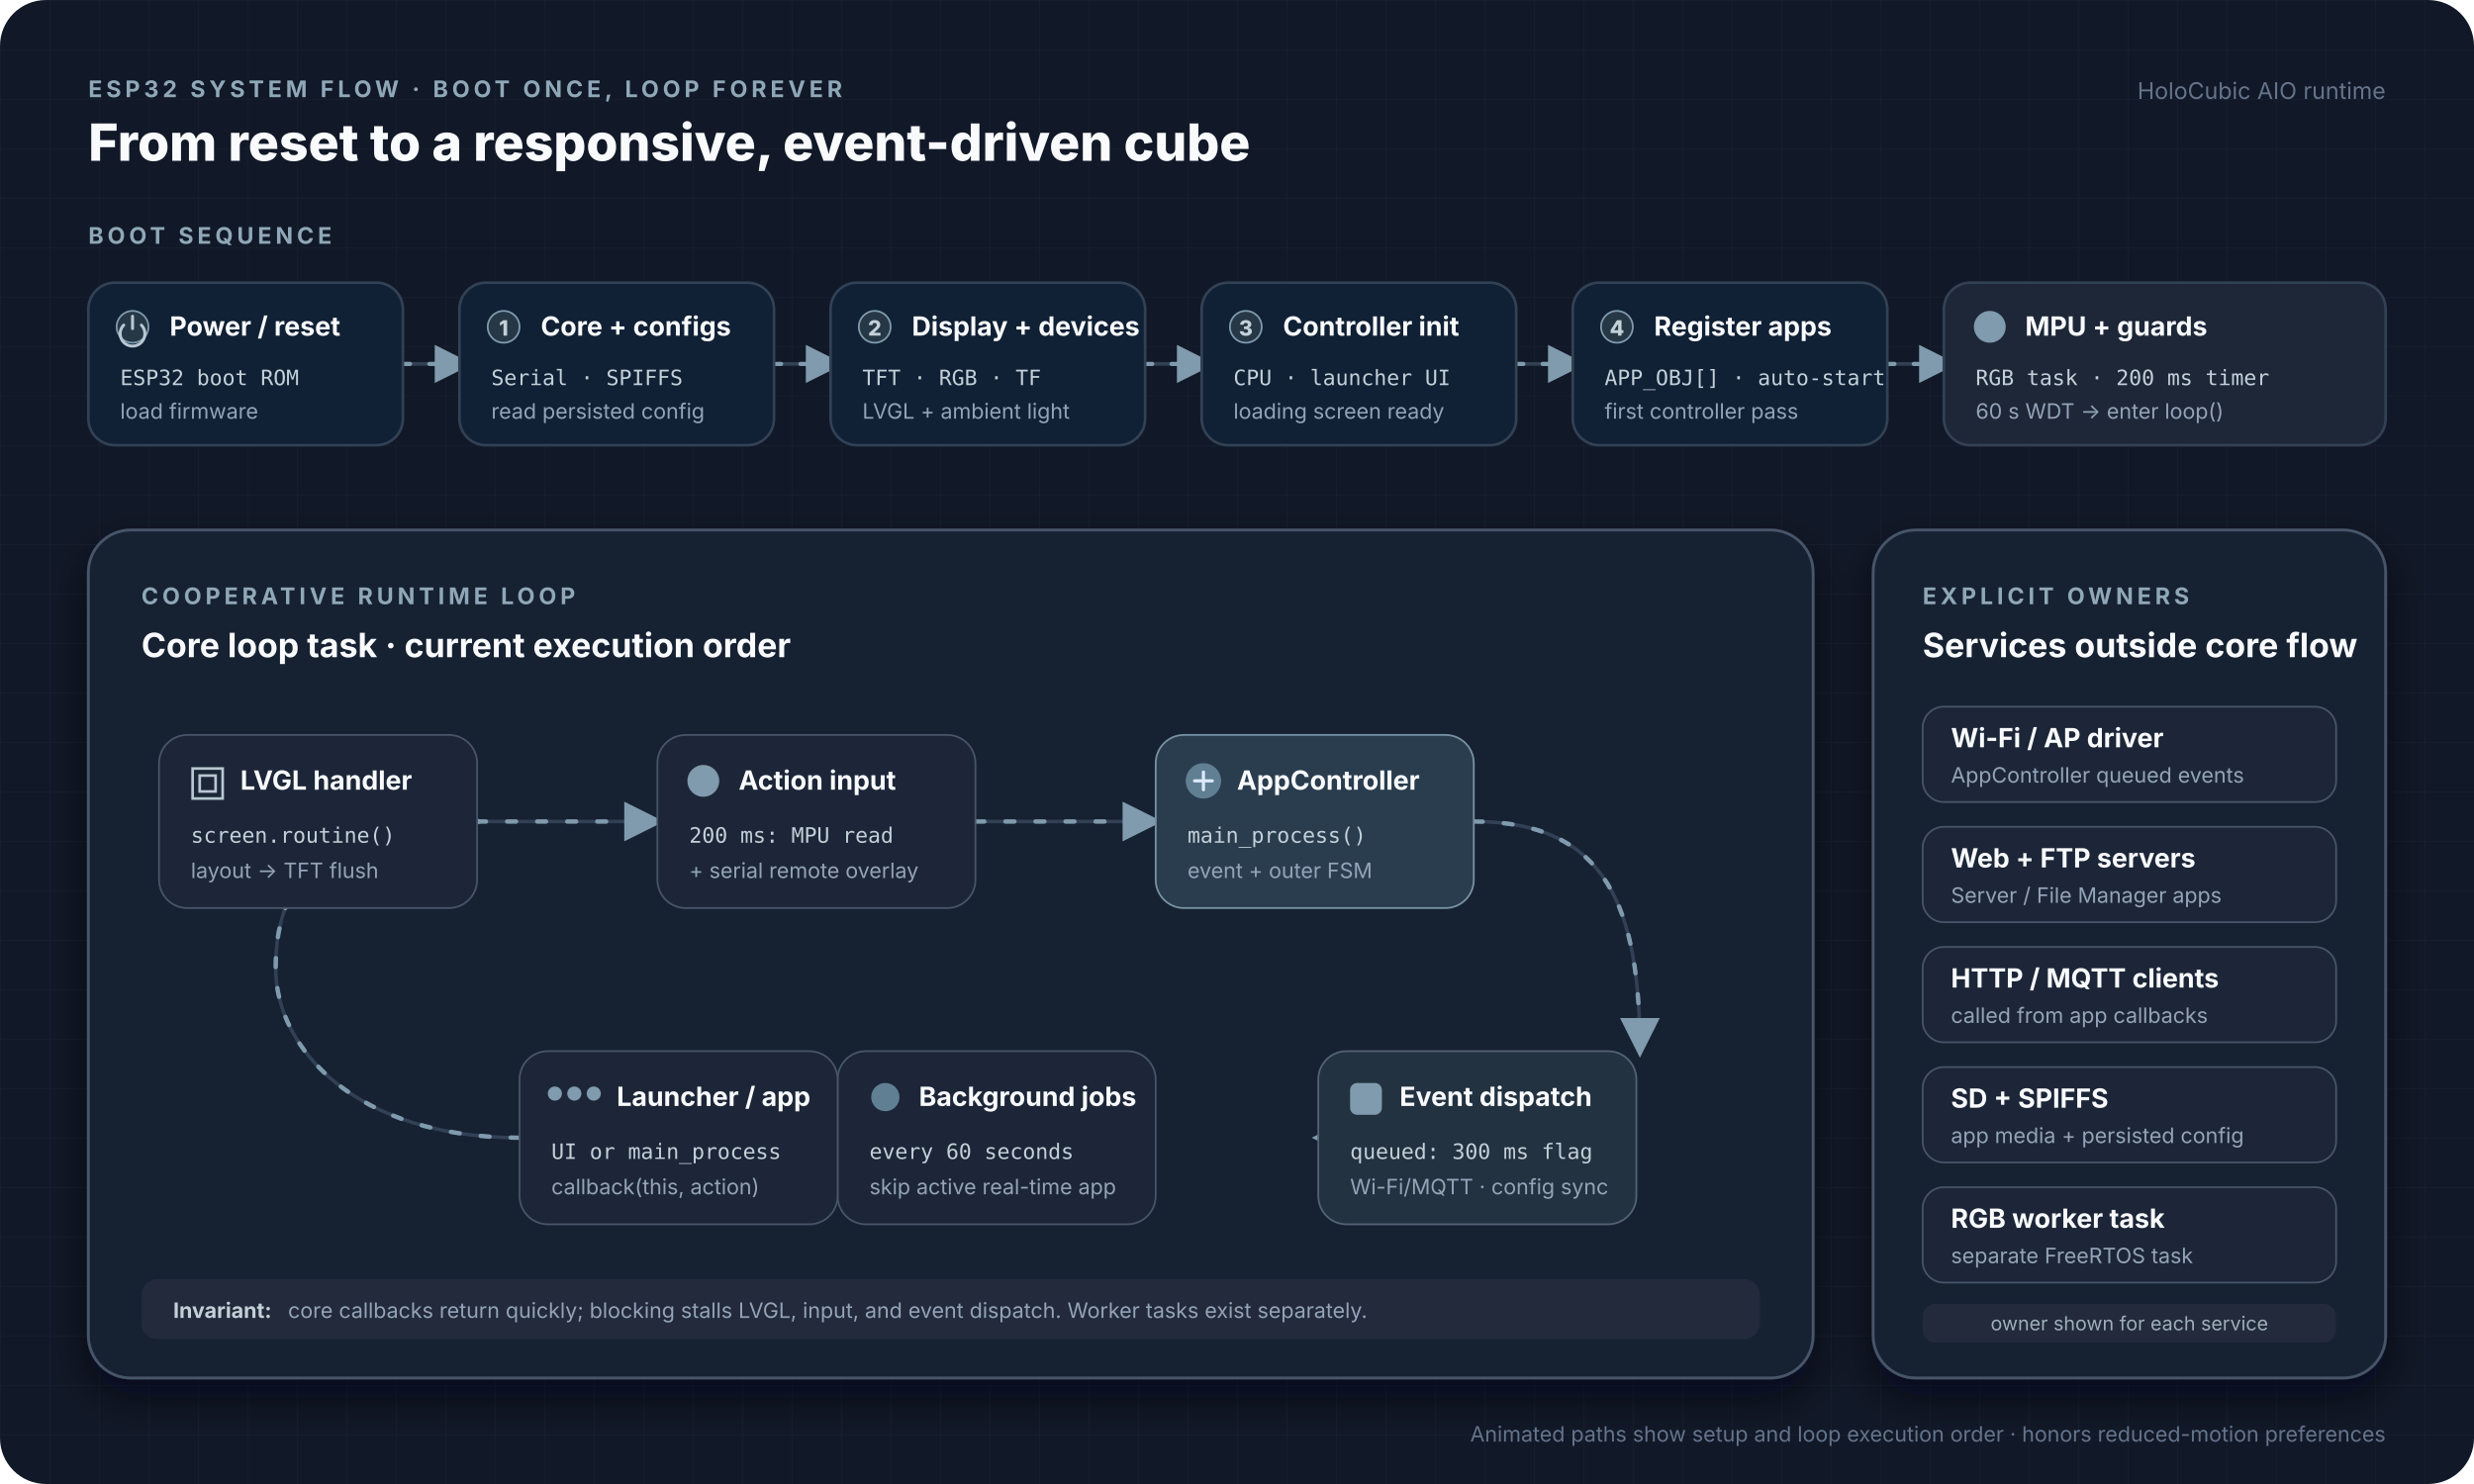
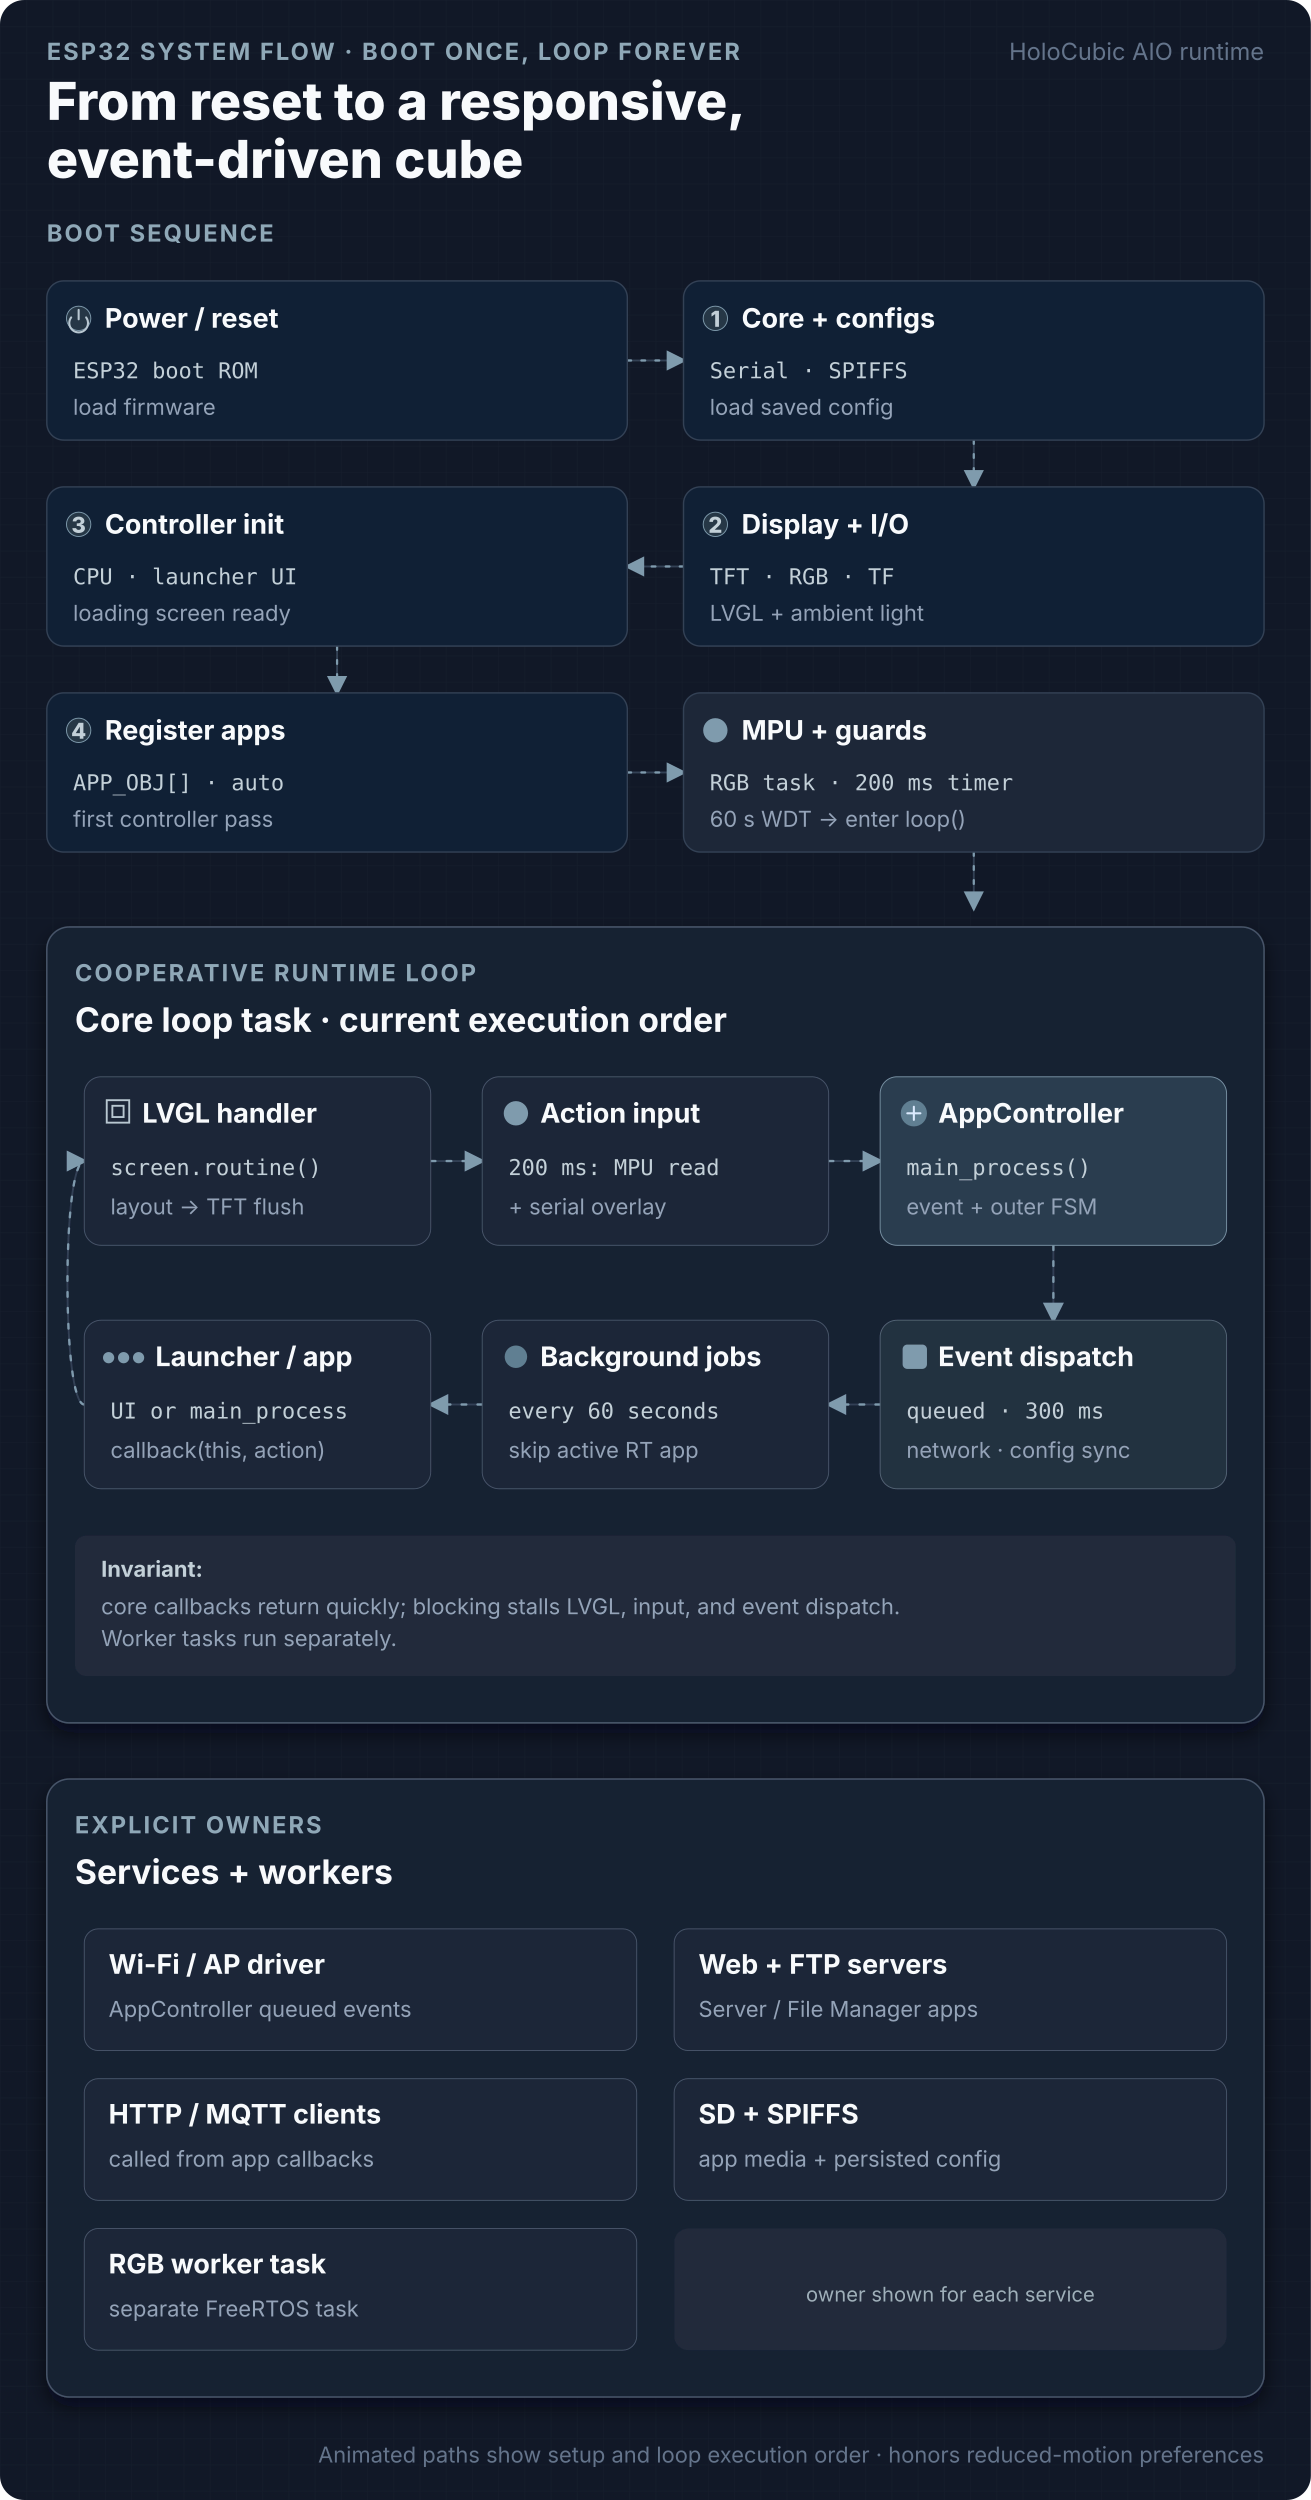
- <svg xmlns="http://www.w3.org/2000/svg" width="1400" height="840" viewBox="0 0 1400 840" role="img" aria-labelledby="title desc">
+ <svg xmlns="http://www.w3.org/2000/svg" width="1400" height="2670" viewBox="0 0 1400 2670" role="img" aria-labelledby="title desc">
  <defs>
    <pattern id="grid" width="28" height="28" patternUnits="userSpaceOnUse">
      <path d="M28 0H0V28" fill="none" stroke="#94a3b8" stroke-opacity=".05" />
    </pattern>
    <filter id="shadow" x="-30%" y="-30%" width="160%" height="170%">
      <feDropShadow dx="0" dy="10" stdDeviation="10" flood-color="#020617" flood-opacity=".6" />
    </filter>
    <marker id="arrowBlue" markerWidth="9" markerHeight="9" refX="7.5" refY="4.5" orient="auto">
      <path d="M0 0L9 4.5 0 9z" fill="#7f9bad" />
    </marker>
    <marker id="arrowGreen" markerWidth="9" markerHeight="9" refX="7.5" refY="4.5" orient="auto">
      <path d="M0 0L9 4.5 0 9z" fill="#7f9bad" />
    </marker>
    <marker id="arrowAmber" markerWidth="9" markerHeight="9" refX="7.5" refY="4.5" orient="auto">
      <path d="M0 0L9 4.5 0 9z" fill="#7f9bad" />
    </marker>
    <style>
      text { font-family: Inter, "Segoe UI", Arial, sans-serif; }
-       .eyebrow { font-size: 13px; font-weight: 700; letter-spacing: 2.2px; }
-       .title { fill: #f8fafc; font-size: 19px; font-weight: 730; }
-       .label { fill: #f8fafc; font-size: 15px; font-weight: 650; }
-       .meta { fill: #94a3b8; font-size: 12px; }
-       .code { fill: #c3d0d8; font-family: "Cascadia Code", Consolas, monospace; font-size: 12px; }
+       .eyebrow { font-size: 25.2px; font-weight: 700; letter-spacing: 2.2px; }
+       .title { fill: #f8fafc; font-size: 36px; font-weight: 730; }
+       .label { fill: #f8fafc; font-size: 28.8px; font-weight: 650; }
+       .meta { fill: #94a3b8; font-size: 23.4px; }
+       .code { fill: #c3d0d8; font-family: "Cascadia Code", Consolas, monospace; font-size: 23.4px; }
      .rail { fill: none; stroke: #334155; stroke-width: 2; }
      .boot-flow { fill: none; stroke: #7f9bad; stroke-width: 2.4; stroke-linecap: round; stroke-dasharray: 4 11; marker-end: url(#arrowBlue); animation: travel 1.35s linear infinite; }
      .loop-flow { fill: none; stroke: #7f9bad; stroke-width: 2.5; stroke-linecap: round; stroke-dasharray: 5 12; marker-end: url(#arrowGreen); animation: travel 1.25s linear infinite; }
      .io-flow { fill: none; stroke: #7f9bad; stroke-width: 2.3; stroke-linecap: round; stroke-dasharray: 4 11; marker-end: url(#arrowAmber); animation: travel 1.5s linear infinite; }
      .boot-card &gt; rect { animation: bootScan 7.2s ease-in-out infinite; }
      .boot-card:nth-of-type(2) &gt; rect { animation-delay: -6s; }
      .boot-card:nth-of-type(3) &gt; rect { animation-delay: -4.8s; }
      .boot-card:nth-of-type(4) &gt; rect { animation-delay: -3.6s; }
      .boot-card:nth-of-type(5) &gt; rect { animation-delay: -2.4s; }
      .boot-card:nth-of-type(6) &gt; rect { animation-delay: -1.2s; }
      .tick { animation: tick 1.6s ease-in-out infinite; transform-box: fill-box; transform-origin: center; }
      .queue-dot { animation: queuePulse 1.2s ease-in-out infinite; }
      .queue-dot:nth-child(2) { animation-delay: -.4s; }
      .queue-dot:nth-child(3) { animation-delay: -.8s; }
      @keyframes travel { to { stroke-dashoffset: -31; } }
      @keyframes bootScan { 0%,13% { stroke: #9ab0bd; stroke-width: 2.2; } 19%,100% { stroke: #334155; stroke-width: 1.5; } }
      @keyframes tick { 0%,100% { opacity: .45; transform: scale(.82); } 50% { opacity: 1; transform: scale(1.12); } }
      @keyframes queuePulse { 0%,100% { opacity: .28; } 50% { opacity: 1; } }
      @media (prefers-reduced-motion: reduce) {
        .boot-flow, .loop-flow, .io-flow, .boot-card, .tick, .queue-dot { animation: none; }
      }
    </style>
  </defs>
-   <rect width="1400" height="840" rx="26" fill="#111827" />
-   <rect width="1400" height="840" rx="26" fill="url(#grid)" />
-   <text x="50" y="55" fill="#8fa8b7" class="eyebrow">ESP32 SYSTEM FLOW · BOOT ONCE, LOOP FOREVER</text>
-   <text x="50" y="91" fill="#f8fafc" font-size="29" font-weight="760">From reset to a responsive, event-driven cube</text>
-   <text x="1350" y="56" text-anchor="end" fill="#64748b" font-size="13">HoloCubic AIO runtime</text>
+   <rect width="1400" height="2670" rx="26" fill="#111827" />
+   <rect width="1400" height="2670" rx="26" fill="url(#grid)" />
+   <text x="50" y="64" fill="#8fa8b7" class="eyebrow">ESP32 SYSTEM FLOW · BOOT ONCE, LOOP FOREVER</text>
+   <text x="50" y="128" fill="#f8fafc" font-size="55.8" font-weight="760">
+     <tspan x="50">From reset to a responsive,</tspan>
+     <tspan x="50" dy="62">event-driven cube</tspan>
+   </text>
+   <text x="1350" y="64" text-anchor="end" fill="#64748b" font-size="25.2">HoloCubic AIO runtime</text>
  <g aria-label="Boot sequence">
-     <text x="50" y="138" fill="#8fa8b7" class="eyebrow">BOOT SEQUENCE</text>
-     <path class="rail" d="M228 206H264M438 206H474M648 206H684M858 206H894M1068 206H1104" />
-     <path class="boot-flow" d="M228 206H264" />
-     <path class="boot-flow" d="M438 206H474" style="animation-delay:-.25s" />
-     <path class="boot-flow" d="M648 206H684" style="animation-delay:-.5s" />
-     <path class="boot-flow" d="M858 206H894" style="animation-delay:-.75s" />
-     <path class="boot-flow" d="M1068 206H1104" style="animation-delay:-1s" />
-     <g class="boot-card" transform="translate(50 160)">
-       <rect width="178" height="92" rx="15" fill="#102035" stroke="#334155" stroke-width="1.5" />
-       <circle cx="25" cy="25" r="9" fill="#263746" stroke="#7f9bad" />
-       <path d="M25 19v7M20 24a7 7 0 1 0 10 0" fill="none" stroke="#b8c7d1" stroke-width="1.7" stroke-linecap="round" />
-       <text x="46" y="30" class="label">Power / reset</text>
-       <text x="18" y="58" class="code">ESP32 boot ROM</text>
-       <text x="18" y="77" class="meta">load firmware</text>
-     </g>
-     <g class="boot-card" transform="translate(260 160)">
-       <rect width="178" height="92" rx="15" fill="#102035" stroke="#334155" stroke-width="1.5" />
-       <circle cx="25" cy="25" r="9" fill="#263746" stroke="#7f9bad" />
-       <text x="25" y="30" text-anchor="middle" fill="#c3d0d8" font-size="12" font-weight="800">1</text>
-       <text x="46" y="30" class="label">Core + configs</text>
-       <text x="18" y="58" class="code">Serial · SPIFFS</text>
-       <text x="18" y="77" class="meta">read persisted config</text>
-     </g>
-     <g class="boot-card" transform="translate(470 160)">
-       <rect width="178" height="92" rx="15" fill="#102035" stroke="#334155" stroke-width="1.5" />
-       <circle cx="25" cy="25" r="9" fill="#263746" stroke="#7f9bad" />
-       <text x="25" y="30" text-anchor="middle" fill="#c3d0d8" font-size="12" font-weight="800">2</text>
-       <text x="46" y="30" class="label">Display + devices</text>
-       <text x="18" y="58" class="code">TFT · RGB · TF</text>
-       <text x="18" y="77" class="meta">LVGL + ambient light</text>
-     </g>
-     <g class="boot-card" transform="translate(680 160)">
-       <rect width="178" height="92" rx="15" fill="#102035" stroke="#334155" stroke-width="1.5" />
-       <circle cx="25" cy="25" r="9" fill="#263746" stroke="#7f9bad" />
-       <text x="25" y="30" text-anchor="middle" fill="#c3d0d8" font-size="12" font-weight="800">3</text>
-       <text x="46" y="30" class="label">Controller init</text>
-       <text x="18" y="58" class="code">CPU · launcher UI</text>
-       <text x="18" y="77" class="meta">loading screen ready</text>
-     </g>
-     <g class="boot-card" transform="translate(890 160)">
-       <rect width="178" height="92" rx="15" fill="#102035" stroke="#334155" stroke-width="1.5" />
-       <circle cx="25" cy="25" r="9" fill="#263746" stroke="#7f9bad" />
-       <text x="25" y="30" text-anchor="middle" fill="#c3d0d8" font-size="12" font-weight="800">4</text>
-       <text x="46" y="30" class="label">Register apps</text>
-       <text x="18" y="58" class="code">APP_OBJ[] · auto-start</text>
-       <text x="18" y="77" class="meta">first controller pass</text>
-     </g>
-     <g class="boot-card" transform="translate(1100 160)">
-       <rect width="250" height="92" rx="15" fill="#1d2738" stroke="#334155" stroke-width="1.5" />
-       <circle class="tick" cx="26" cy="25" r="9" fill="#7f9bad" />
-       <text x="46" y="30" class="label">MPU + guards</text>
-       <text x="18" y="58" fill="#c3d0d8" class="code">RGB task · 200 ms timer</text>
-       <text x="18" y="77" class="meta">60 s WDT → enter loop()</text>
+     <text x="50" y="258" fill="#8fa8b7" class="eyebrow">BOOT SEQUENCE</text>
+     <path class="rail" d="M670 385H730M1040 470V520M730 605H670M360 690V740M670 825H730M1040 910V970" />
+     <path class="boot-flow" d="M670 385H730" />
+     <path class="boot-flow" d="M1040 470V520" style="animation-delay:-.25s" />
+     <path class="boot-flow" d="M730 605H670" style="animation-delay:-.5s" />
+     <path class="boot-flow" d="M360 690V740" style="animation-delay:-.75s" />
+     <path class="boot-flow" d="M670 825H730" style="animation-delay:-1s" />
+     <path class="boot-flow" d="M1040 910V970" style="animation-delay:-1.2s" />
+     <g class="boot-card" transform="translate(50 300)">
+       <rect width="620" height="170" rx="18" fill="#102035" stroke="#334155" stroke-width="1.5" />
+       <circle cx="34" cy="40" r="13" fill="#263746" stroke="#7f9bad" />
+       <path d="M34 31v10M26 39a10 10 0 1 0 16 0" fill="none" stroke="#b8c7d1" stroke-width="2.2" stroke-linecap="round" />
+       <text x="62" y="50" class="label">Power / reset</text>
+       <text x="28" y="104" class="code">ESP32 boot ROM</text>
+       <text x="28" y="143" class="meta">load firmware</text>
+     </g>
+     <g class="boot-card" transform="translate(730 300)">
+       <rect width="620" height="170" rx="18" fill="#102035" stroke="#334155" stroke-width="1.5" />
+       <circle cx="34" cy="40" r="13" fill="#263746" stroke="#7f9bad" />
+       <text x="34" y="49" text-anchor="middle" fill="#c3d0d8" font-size="23.4" font-weight="800">1</text>
+       <text x="62" y="50" class="label">Core + configs</text>
+       <text x="28" y="104" class="code">Serial · SPIFFS</text>
+       <text x="28" y="143" class="meta">load saved config</text>
+     </g>
+     <g class="boot-card" transform="translate(730 520)">
+       <rect width="620" height="170" rx="18" fill="#102035" stroke="#334155" stroke-width="1.5" />
+       <circle cx="34" cy="40" r="13" fill="#263746" stroke="#7f9bad" />
+       <text x="34" y="49" text-anchor="middle" fill="#c3d0d8" font-size="23.4" font-weight="800">2</text>
+       <text x="62" y="50" class="label">Display + I/O</text>
+       <text x="28" y="104" class="code">TFT · RGB · TF</text>
+       <text x="28" y="143" class="meta">LVGL + ambient light</text>
+     </g>
+     <g class="boot-card" transform="translate(50 520)">
+       <rect width="620" height="170" rx="18" fill="#102035" stroke="#334155" stroke-width="1.5" />
+       <circle cx="34" cy="40" r="13" fill="#263746" stroke="#7f9bad" />
+       <text x="34" y="49" text-anchor="middle" fill="#c3d0d8" font-size="23.4" font-weight="800">3</text>
+       <text x="62" y="50" class="label">Controller init</text>
+       <text x="28" y="104" class="code">CPU · launcher UI</text>
+       <text x="28" y="143" class="meta">loading screen ready</text>
+     </g>
+     <g class="boot-card" transform="translate(50 740)">
+       <rect width="620" height="170" rx="18" fill="#102035" stroke="#334155" stroke-width="1.5" />
+       <circle cx="34" cy="40" r="13" fill="#263746" stroke="#7f9bad" />
+       <text x="34" y="49" text-anchor="middle" fill="#c3d0d8" font-size="23.4" font-weight="800">4</text>
+       <text x="62" y="50" class="label">Register apps</text>
+       <text x="28" y="104" class="code">APP_OBJ[] · auto</text>
+       <text x="28" y="143" class="meta">first controller pass</text>
+     </g>
+     <g class="boot-card" transform="translate(730 740)">
+       <rect width="620" height="170" rx="18" fill="#1d2738" stroke="#334155" stroke-width="1.5" />
+       <circle class="tick" cx="34" cy="40" r="13" fill="#7f9bad" />
+       <text x="62" y="50" class="label">MPU + guards</text>
+       <text x="28" y="104" fill="#c3d0d8" class="code">RGB task · 200 ms timer</text>
+       <text x="28" y="143" class="meta">60 s WDT → enter loop()</text>
    </g>
  </g>
  <g filter="url(#shadow)" aria-label="Cooperative runtime loop">
-     <rect x="50" y="300" width="976" height="480" rx="24" fill="#172033" stroke="#475569" stroke-width="1.6" />
-     <text x="80" y="342" fill="#8fa8b7" class="eyebrow">COOPERATIVE RUNTIME LOOP</text>
-     <text x="80" y="372" class="title">Core loop task · current execution order</text>
-     <path class="rail" d="M270 465H372M552 465H654M834 465C910 465 928 515 928 595M838 644H746M566 644H474M294 644C202 644 156 594 156 548S178 465 270 465" />
-     <path class="loop-flow" d="M270 465H372" />
-     <path class="loop-flow" d="M552 465H654" style="animation-delay:-.2s" />
-     <path class="loop-flow" d="M834 465C910 465 928 515 928 595" style="animation-delay:-.4s" />
-     <path class="loop-flow" d="M838 644H746" style="animation-delay:-.6s" />
-     <path class="loop-flow" d="M566 644H474" style="animation-delay:-.8s" />
-     <path class="loop-flow" d="M294 644C202 644 156 594 156 548S178 465 270 465" style="animation-delay:-1s" />
-     <g transform="translate(90 416)">
-       <rect width="180" height="98" rx="16" fill="#1d2738" stroke="#475569" />
-       <path d="M19 19h17v17H19zM23 23h9v9h-9z" fill="none" stroke="#b8c7d1" stroke-width="1.5" />
-       <text x="46" y="31" class="label">LVGL handler</text>
-       <text x="18" y="61" class="code">screen.routine()</text>
-       <text x="18" y="81" class="meta">layout → TFT flush</text>
-     </g>
-     <g transform="translate(372 416)">
-       <rect width="180" height="98" rx="16" fill="#1d2738" stroke="#475569" />
-       <circle class="tick" cx="26" cy="26" r="9" fill="#7f9bad" />
-       <text x="46" y="31" class="label">Action input</text>
-       <text x="18" y="61" class="code">200 ms: MPU read</text>
-       <text x="18" y="81" class="meta">+ serial remote overlay</text>
-     </g>
-     <g transform="translate(654 416)">
-       <rect width="180" height="98" rx="16" fill="#2b3e50" stroke="#7892a3" />
-       <circle cx="27" cy="26" r="10" fill="#607f92" />
-       <path d="M22 26h10M27 21v10" stroke="#dbeafe" stroke-width="1.8" stroke-linecap="round" />
-       <text x="46" y="31" class="label">AppController</text>
-       <text x="18" y="61" class="code">main_process()</text>
-       <text x="18" y="81" class="meta">event + outer FSM</text>
-     </g>
-     <g transform="translate(746 595)">
-       <rect width="180" height="98" rx="16" fill="#243140" stroke="#526474" />
-       <rect x="18" y="18" width="18" height="18" rx="4" fill="#7f9bad" />
-       <text x="46" y="31" class="label">Event dispatch</text>
-       <text x="18" y="61" class="code">queued: 300 ms flag</text>
-       <text x="18" y="81" class="meta">Wi-Fi/MQTT · config sync</text>
-     </g>
-     <g transform="translate(474 595)">
-       <rect width="180" height="98" rx="16" fill="#1d2738" stroke="#475569" />
-       <circle cx="27" cy="26" r="8" fill="#607f92" />
-       <text x="46" y="31" class="label">Background jobs</text>
-       <text x="18" y="61" class="code">every 60 seconds</text>
-       <text x="18" y="81" class="meta">skip active real-time app</text>
-     </g>
-     <g transform="translate(294 595)">
-       <rect width="180" height="98" rx="16" fill="#1d2738" stroke="#475569" />
-       <g transform="translate(20 24)">
-         <circle class="queue-dot" cx="0" cy="0" r="4" fill="#7f9bad" />
-         <circle class="queue-dot" cx="11" cy="0" r="4" fill="#7f9bad" />
-         <circle class="queue-dot" cx="22" cy="0" r="4" fill="#7f9bad" />
+     <rect x="50" y="990" width="1300" height="850" rx="24" fill="#172033" stroke="#475569" stroke-width="1.6" />
+     <text x="80" y="1048" fill="#8fa8b7" class="eyebrow">COOPERATIVE RUNTIME LOOP</text>
+     <text x="80" y="1102" class="title">Core loop task · current execution order</text>
+     <path class="rail" d="M460 1240H515M885 1240H940M1125 1330V1410M940 1500H885M515 1500H460M90 1500C66 1500 66 1240 90 1240" />
+     <path class="loop-flow" d="M460 1240H515" />
+     <path class="loop-flow" d="M885 1240H940" style="animation-delay:-.2s" />
+     <path class="loop-flow" d="M1125 1330V1410" style="animation-delay:-.4s" />
+     <path class="loop-flow" d="M940 1500H885" style="animation-delay:-.6s" />
+     <path class="loop-flow" d="M515 1500H460" style="animation-delay:-.8s" />
+     <path class="loop-flow" d="M90 1500C66 1500 66 1240 90 1240" style="animation-delay:-1s" />
+     <g transform="translate(90 1150)">
+       <rect width="370" height="180" rx="18" fill="#1d2738" stroke="#475569" />
+       <path d="M24 25h24v24H24zM30 31h12v12H30z" fill="none" stroke="#b8c7d1" stroke-width="2" />
+       <text x="62" y="49" class="label">LVGL handler</text>
+       <text x="28" y="105" class="code">screen.routine()</text>
+       <text x="28" y="147" class="meta">layout → TFT flush</text>
+     </g>
+     <g transform="translate(515 1150)">
+       <rect width="370" height="180" rx="18" fill="#1d2738" stroke="#475569" />
+       <circle class="tick" cx="36" cy="39" r="13" fill="#7f9bad" />
+       <text x="62" y="49" class="label">Action input</text>
+       <text x="28" y="105" class="code">200 ms: MPU read</text>
+       <text x="28" y="147" class="meta">+ serial overlay</text>
+     </g>
+     <g transform="translate(940 1150)">
+       <rect width="370" height="180" rx="18" fill="#2b3e50" stroke="#7892a3" />
+       <circle cx="36" cy="39" r="14" fill="#607f92" />
+       <path d="M29 39h14M36 32v14" stroke="#dbeafe" stroke-width="2.2" stroke-linecap="round" />
+       <text x="62" y="49" class="label">AppController</text>
+       <text x="28" y="105" class="code">main_process()</text>
+       <text x="28" y="147" class="meta">event + outer FSM</text>
+     </g>
+     <g transform="translate(940 1410)">
+       <rect width="370" height="180" rx="18" fill="#243140" stroke="#526474" />
+       <rect x="24" y="26" width="26" height="26" rx="5" fill="#7f9bad" />
+       <text x="62" y="49" class="label">Event dispatch</text>
+       <text x="28" y="105" class="code">queued · 300 ms</text>
+       <text x="28" y="147" class="meta">network · config sync</text>
+     </g>
+     <g transform="translate(515 1410)">
+       <rect width="370" height="180" rx="18" fill="#1d2738" stroke="#475569" />
+       <circle cx="36" cy="39" r="12" fill="#607f92" />
+       <text x="62" y="49" class="label">Background jobs</text>
+       <text x="28" y="105" class="code">every 60 seconds</text>
+       <text x="28" y="147" class="meta">skip active RT app</text>
+     </g>
+     <g transform="translate(90 1410)">
+       <rect width="370" height="180" rx="18" fill="#1d2738" stroke="#475569" />
+       <g transform="translate(26 40)">
+         <circle class="queue-dot" cx="0" cy="0" r="6" fill="#7f9bad" />
+         <circle class="queue-dot" cx="16" cy="0" r="6" fill="#7f9bad" />
+         <circle class="queue-dot" cx="32" cy="0" r="6" fill="#7f9bad" />
      </g>
-       <text x="55" y="31" class="label">Launcher / app</text>
-       <text x="18" y="61" class="code">UI or main_process</text>
-       <text x="18" y="81" class="meta">callback(this, action)</text>
-     </g>
-     <rect x="80" y="724" width="916" height="34" rx="9" fill="#202a3a" />
-     <text x="98" y="746" fill="#c3d0d8" font-size="12" font-weight="650">Invariant:</text>
-     <text x="163" y="746" fill="#94a3b8" font-size="12">core callbacks return quickly; blocking stalls LVGL, input, and event dispatch. Worker tasks exist separately.</text>
+       <text x="76" y="49" class="label">Launcher / app</text>
+       <text x="28" y="105" class="code">UI or main_process</text>
+       <text x="28" y="147" class="meta">callback(this, action)</text>
+     </g>
+     <rect x="80" y="1640" width="1240" height="150" rx="12" fill="#202a3a" />
+     <text x="108" y="1684" fill="#c3d0d8" font-size="23.4" font-weight="650">Invariant:</text>
+     <text x="108" y="1724" fill="#94a3b8" font-size="23.4">
+       <tspan x="108">core callbacks return quickly; blocking stalls LVGL, input, and event dispatch.</tspan>
+       <tspan x="108" dy="34">Worker tasks run separately.</tspan>
+     </text>
  </g>
  <g filter="url(#shadow)" aria-label="Hardware and network side channels">
-     <rect x="1060" y="300" width="290" height="480" rx="24" fill="#172033" stroke="#475569" stroke-width="1.6" />
-     <text x="1088" y="342" fill="#8fa8b7" class="eyebrow">EXPLICIT OWNERS</text>
-     <text x="1088" y="372" class="title">Services outside core flow</text>
-     <g transform="translate(1088 400)">
-       <rect width="234" height="54" rx="12" fill="#1d2738" stroke="#475569" />
-       <text x="16" y="23" class="label">Wi-Fi / AP driver</text>
-       <text x="16" y="43" class="meta">AppController queued events</text>
-     </g>
-     <g transform="translate(1088 468)">
-       <rect width="234" height="54" rx="12" fill="#1d2738" stroke="#475569" />
-       <text x="16" y="23" class="label">Web + FTP servers</text>
-       <text x="16" y="43" class="meta">Server / File Manager apps</text>
-     </g>
-     <g transform="translate(1088 536)">
-       <rect width="234" height="54" rx="12" fill="#1d2738" stroke="#475569" />
-       <text x="16" y="23" class="label">HTTP / MQTT clients</text>
-       <text x="16" y="43" class="meta">called from app callbacks</text>
-     </g>
-     <g transform="translate(1088 604)">
-       <rect width="234" height="54" rx="12" fill="#1d2738" stroke="#475569" />
-       <text x="16" y="23" class="label">SD + SPIFFS</text>
-       <text x="16" y="43" class="meta">app media + persisted config</text>
-     </g>
-     <g transform="translate(1088 672)">
-       <rect width="234" height="54" rx="12" fill="#1d2738" stroke="#475569" />
-       <text x="16" y="23" class="label">RGB worker task</text>
-       <text x="16" y="43" class="meta">separate FreeRTOS task</text>
-     </g>
-     <rect x="1088" y="738" width="234" height="22" rx="7" fill="#202a3a" />
-     <text x="1205" y="753" text-anchor="middle" fill="#9fafb9" font-size="11">owner shown for each service</text>
+     <rect x="50" y="1900" width="1300" height="660" rx="24" fill="#172033" stroke="#475569" stroke-width="1.6" />
+     <text x="80" y="1958" fill="#8fa8b7" class="eyebrow">EXPLICIT OWNERS</text>
+     <text x="80" y="2012" class="title">Services + workers</text>
+     <g transform="translate(90 2060)">
+       <rect width="590" height="130" rx="15" fill="#1d2738" stroke="#475569" />
+       <text x="26" y="48" class="label">Wi-Fi / AP driver</text>
+       <text x="26" y="94" class="meta">AppController queued events</text>
+     </g>
+     <g transform="translate(720 2060)">
+       <rect width="590" height="130" rx="15" fill="#1d2738" stroke="#475569" />
+       <text x="26" y="48" class="label">Web + FTP servers</text>
+       <text x="26" y="94" class="meta">Server / File Manager apps</text>
+     </g>
+     <g transform="translate(90 2220)">
+       <rect width="590" height="130" rx="15" fill="#1d2738" stroke="#475569" />
+       <text x="26" y="48" class="label">HTTP / MQTT clients</text>
+       <text x="26" y="94" class="meta">called from app callbacks</text>
+     </g>
+     <g transform="translate(720 2220)">
+       <rect width="590" height="130" rx="15" fill="#1d2738" stroke="#475569" />
+       <text x="26" y="48" class="label">SD + SPIFFS</text>
+       <text x="26" y="94" class="meta">app media + persisted config</text>
+     </g>
+     <g transform="translate(90 2380)">
+       <rect width="590" height="130" rx="15" fill="#1d2738" stroke="#475569" />
+       <text x="26" y="48" class="label">RGB worker task</text>
+       <text x="26" y="94" class="meta">separate FreeRTOS task</text>
+     </g>
+     <rect x="720" y="2380" width="590" height="130" rx="15" fill="#202a3a" />
+     <text x="1015" y="2458" text-anchor="middle" fill="#9fafb9" font-size="21.6">owner shown for each service</text>
  </g>
-   <text x="1350" y="816" text-anchor="end" fill="#64748b" font-size="12">Animated paths show setup and loop execution order · honors reduced-motion preferences</text>
+   <text x="1350" y="2630" text-anchor="end" fill="#64748b" font-size="23.4">Animated paths show setup and loop execution order · honors reduced-motion preferences</text>
</svg>
